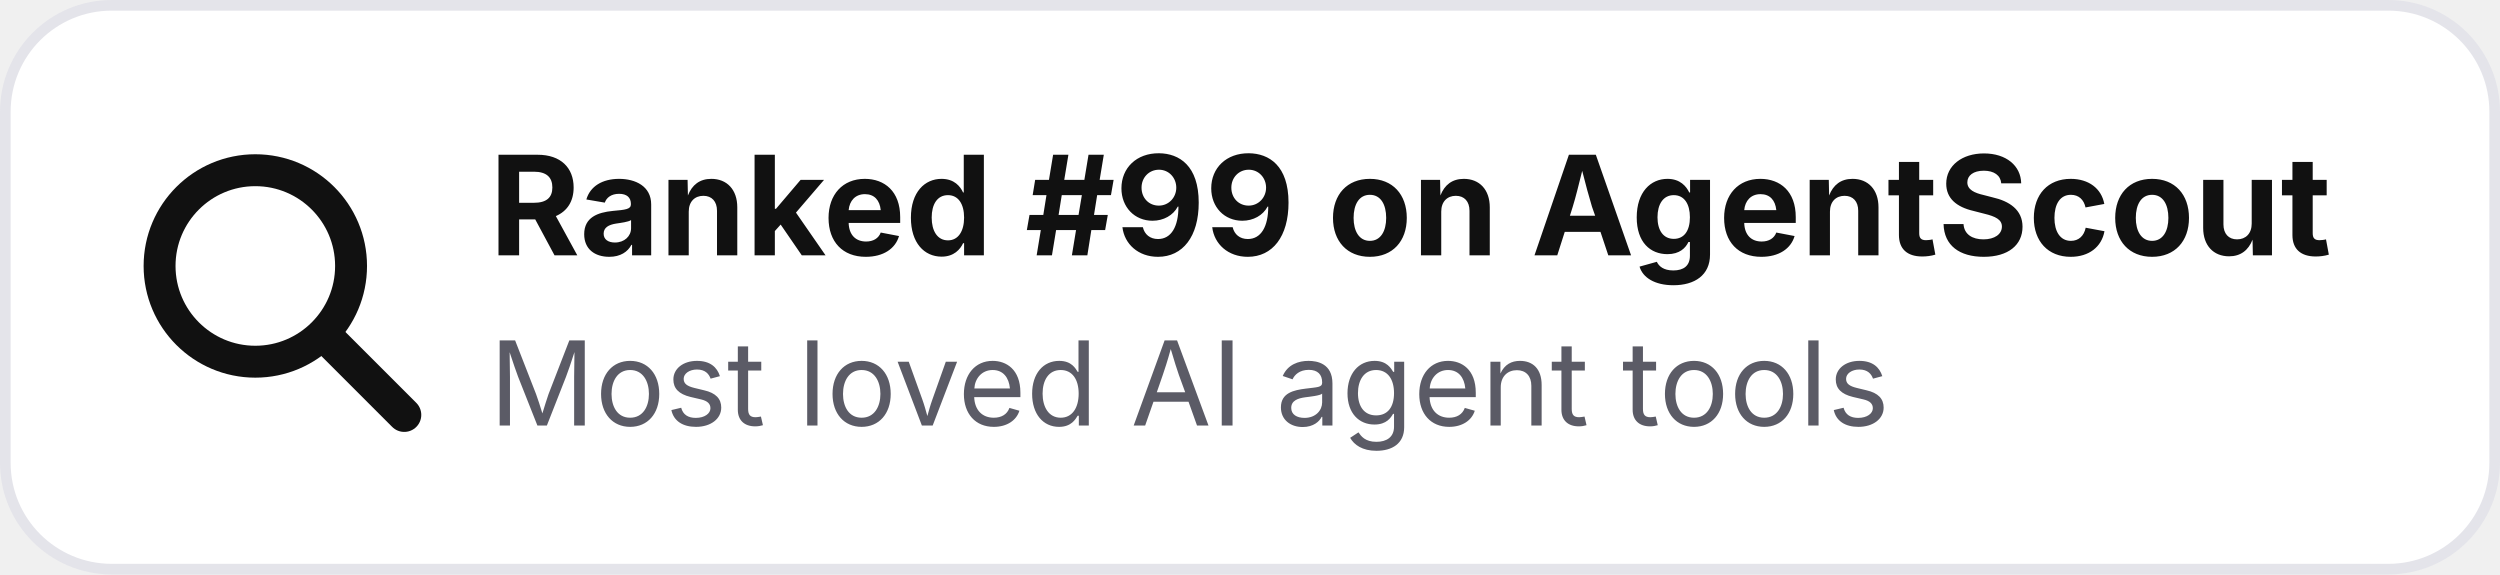
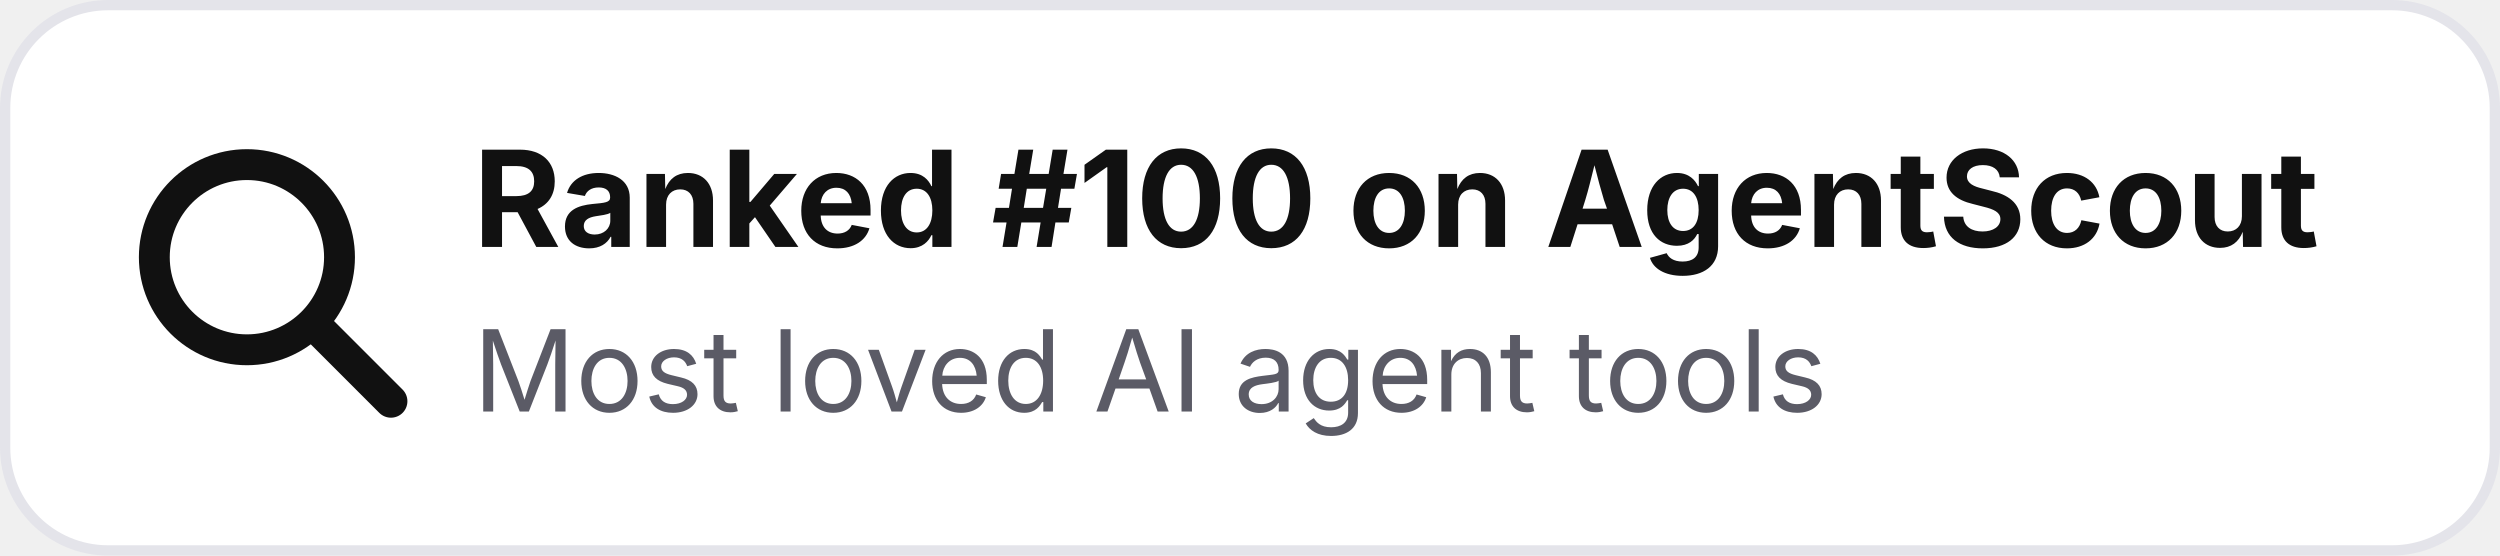
- <svg xmlns="http://www.w3.org/2000/svg" width="235" height="54" viewBox="0 0 235 54" role="img" aria-label="Ranked #99 on AgentScout">
-   <rect x=".5" y=".5" width="234" height="53" rx="10" fill="#ffffff" stroke="#e4e4ea" />
+ <svg xmlns="http://www.w3.org/2000/svg" width="243" height="54" viewBox="0 0 243 54" role="img" aria-label="Ranked #100 on AgentScout">
+   <rect x=".5" y=".5" width="242" height="53" rx="10" fill="#ffffff" stroke="#e4e4ea" />
  <circle cx="24" cy="25" r="9" fill="none" stroke="#111111" stroke-width="3" />
  <path d="M31 32l7 7" stroke="#111111" stroke-width="3.2" stroke-linecap="round" />
-   <text x="46" y="24" font-family="Inter,Segoe UI,Arial,sans-serif" font-size="13" font-weight="700" fill="#111111">Ranked #99 on AgentScout</text>
+   <text x="46" y="24" font-family="Inter,Segoe UI,Arial,sans-serif" font-size="13" font-weight="700" fill="#111111">Ranked #100 on AgentScout</text>
  <text x="46" y="40" font-family="Inter,Segoe UI,Arial,sans-serif" font-size="11" fill="#5b5b66">Most loved AI agent tools</text>
</svg>
